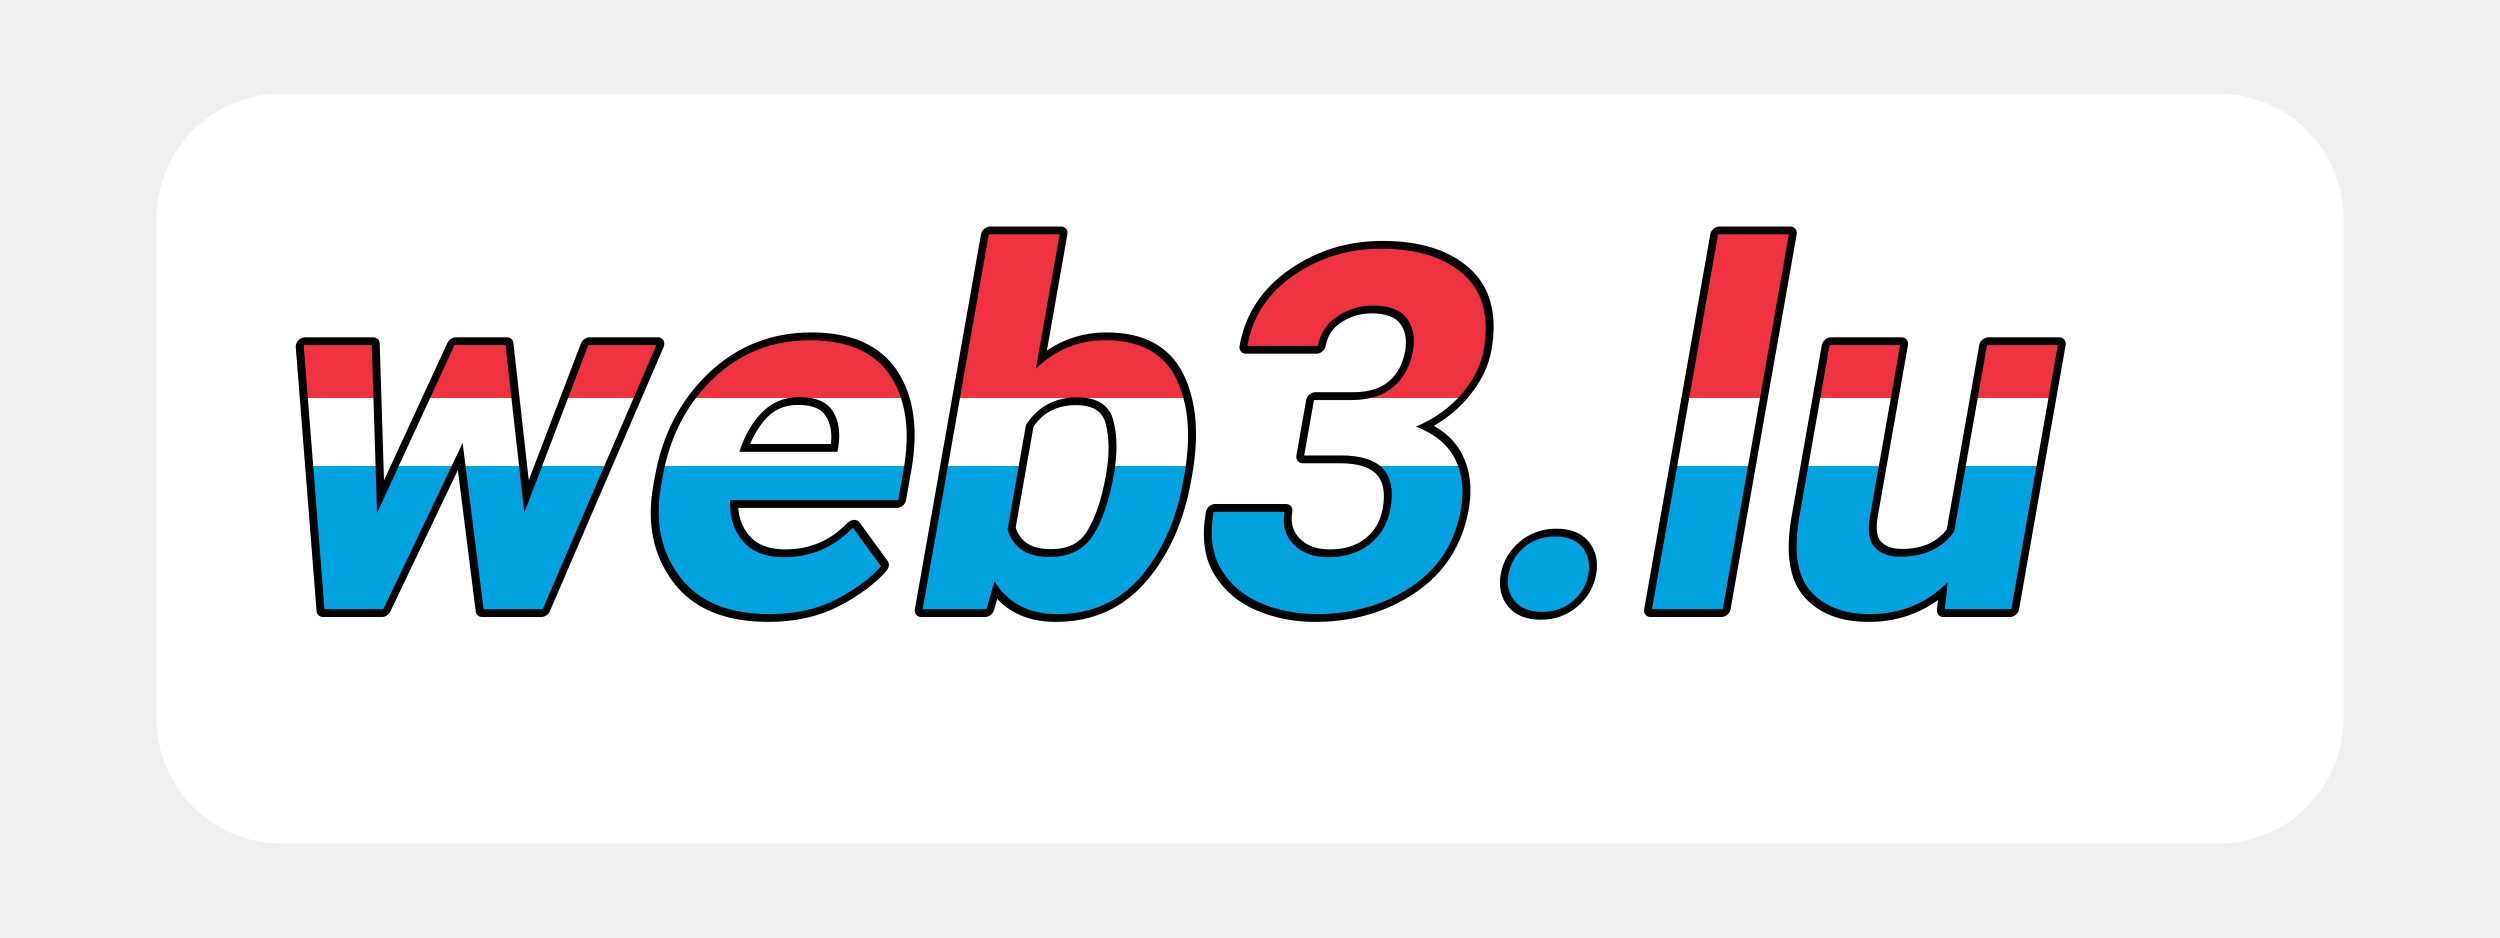
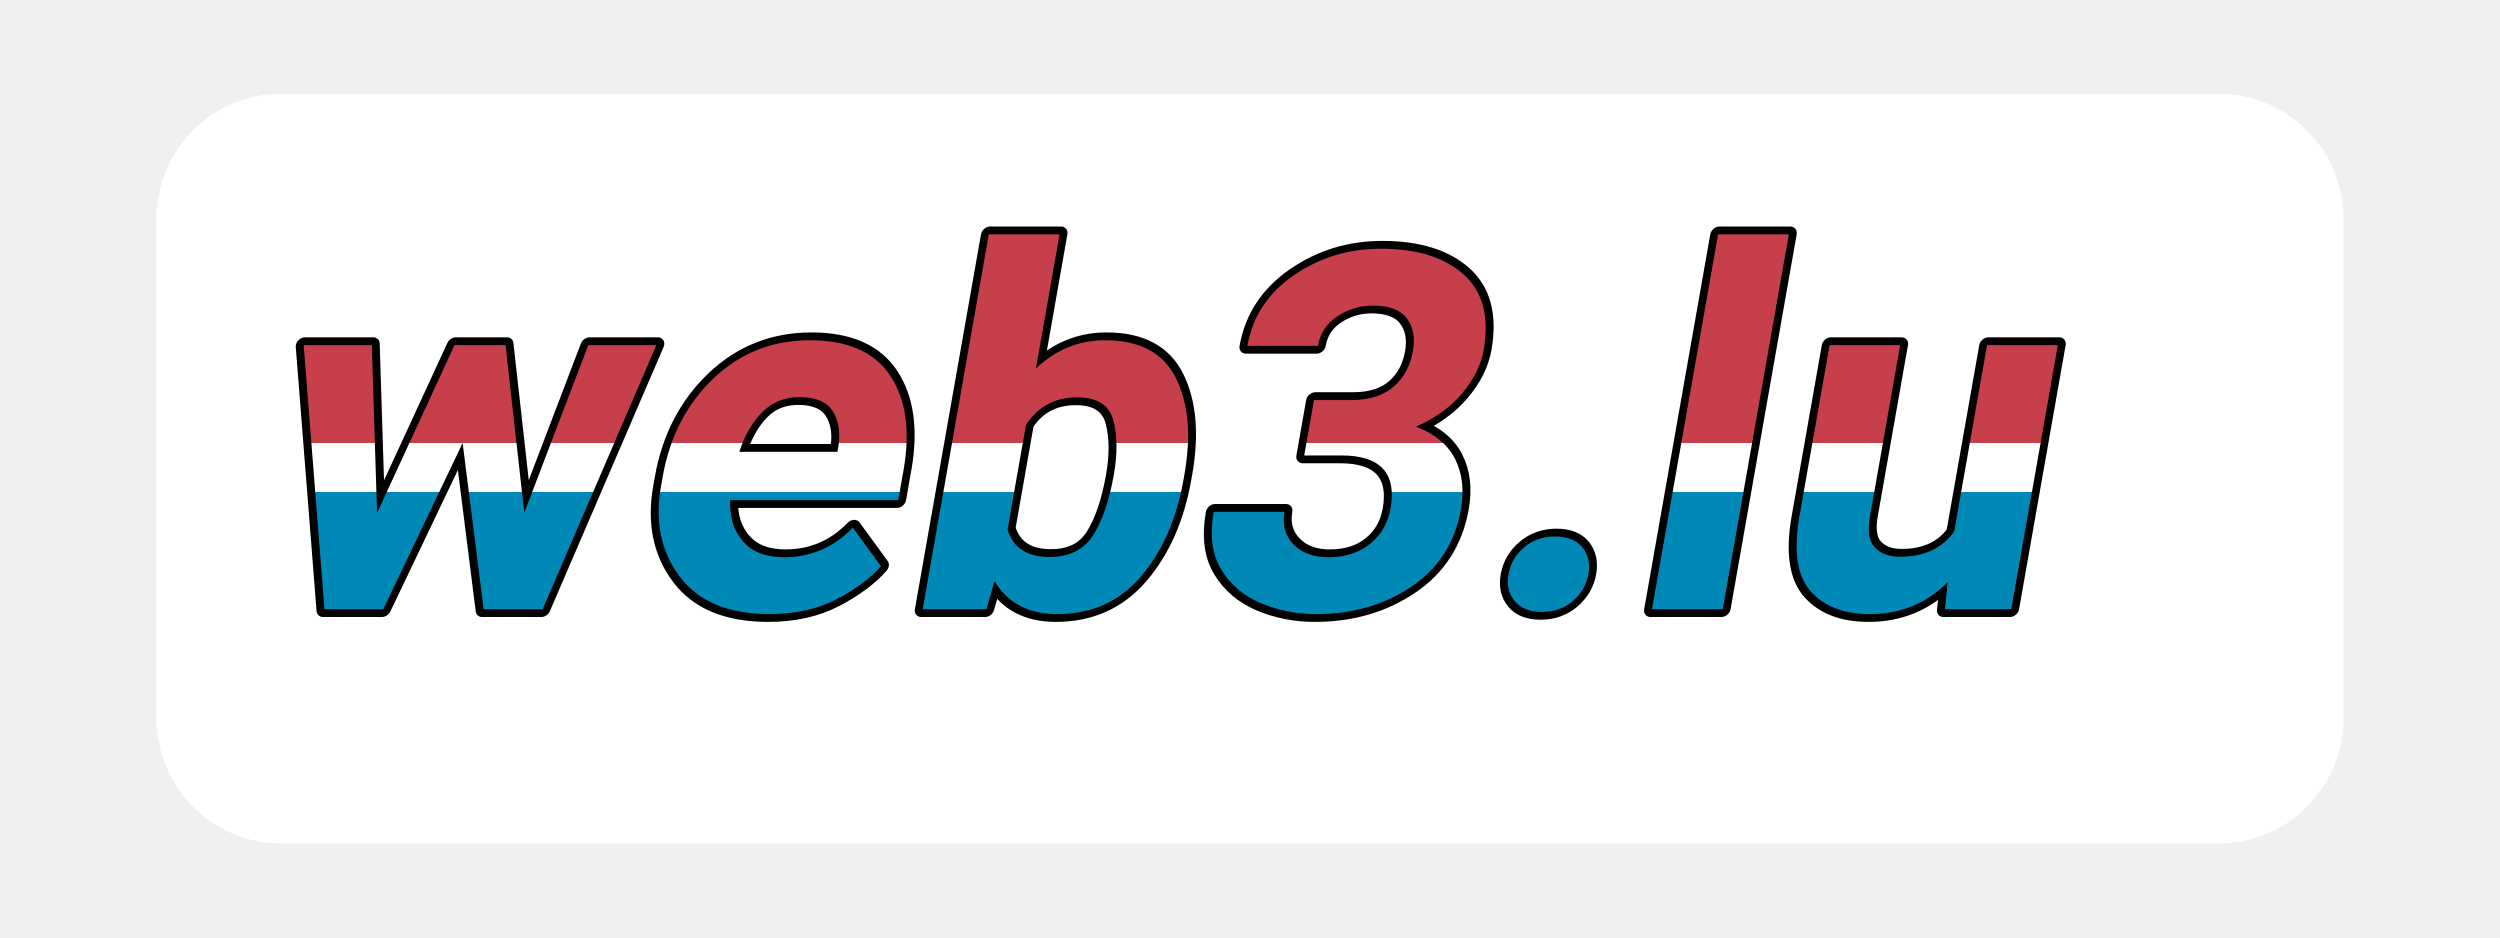
<svg xmlns="http://www.w3.org/2000/svg" width="122.7" height="46" viewBox="0 0 320 120" role="img" aria-labelledby="title desc">
  <defs>
    <linearGradient id="lux-flag" x1="0" y1="0" x2="0" y2="1">
-       <stop offset="0%" stop-color="#EF3340" />
-       <stop offset="43%" stop-color="#EF3340" />
-       <stop offset="43%" stop-color="#FFFFFF" />
-       <stop offset="61%" stop-color="#FFFFFF" />
-       <stop offset="61%" stop-color="#00A3E0" />
-       <stop offset="100%" stop-color="#00A3E0" />
+       <stop offset="0%" stop-color="#C73F4A" />
+       <stop offset="55%" stop-color="#C73F4A" />
+       <stop offset="55%" stop-color="#FFFFFF" />
+       <stop offset="68%" stop-color="#FFFFFF" />
+       <stop offset="68%" stop-color="#0089B6" />
+       <stop offset="100%" stop-color="#0089B6" />
    </linearGradient>
    <style>
  .card { fill:#FFFFFF; } /* fond blanc */
  .label {
    font-family:"Outfit",system-ui,-apple-system,"Segoe UI",Roboto,"Helvetica Neue",Arial,sans-serif;
    font-weight:700;
    letter-spacing:0.5px;
    transform:skewX(-10deg);
    transform-origin:left center;
  }
  .stroke {
    fill:none;
    stroke:#000000;
    stroke-width:2.0;
    stroke-linejoin:round;
  }
</style>
  </defs>
  <rect x="20" y="12" width="280" height="96" rx="16" class="card" />
  <g transform="translate(32,78)">
    <text x="0" y="0" class="label stroke" font-size="64">web3.lu</text>
    <text x="0" y="0" class="label" font-size="64" fill="url(#lux-flag)">web3.lu</text>
  </g>
</svg>
